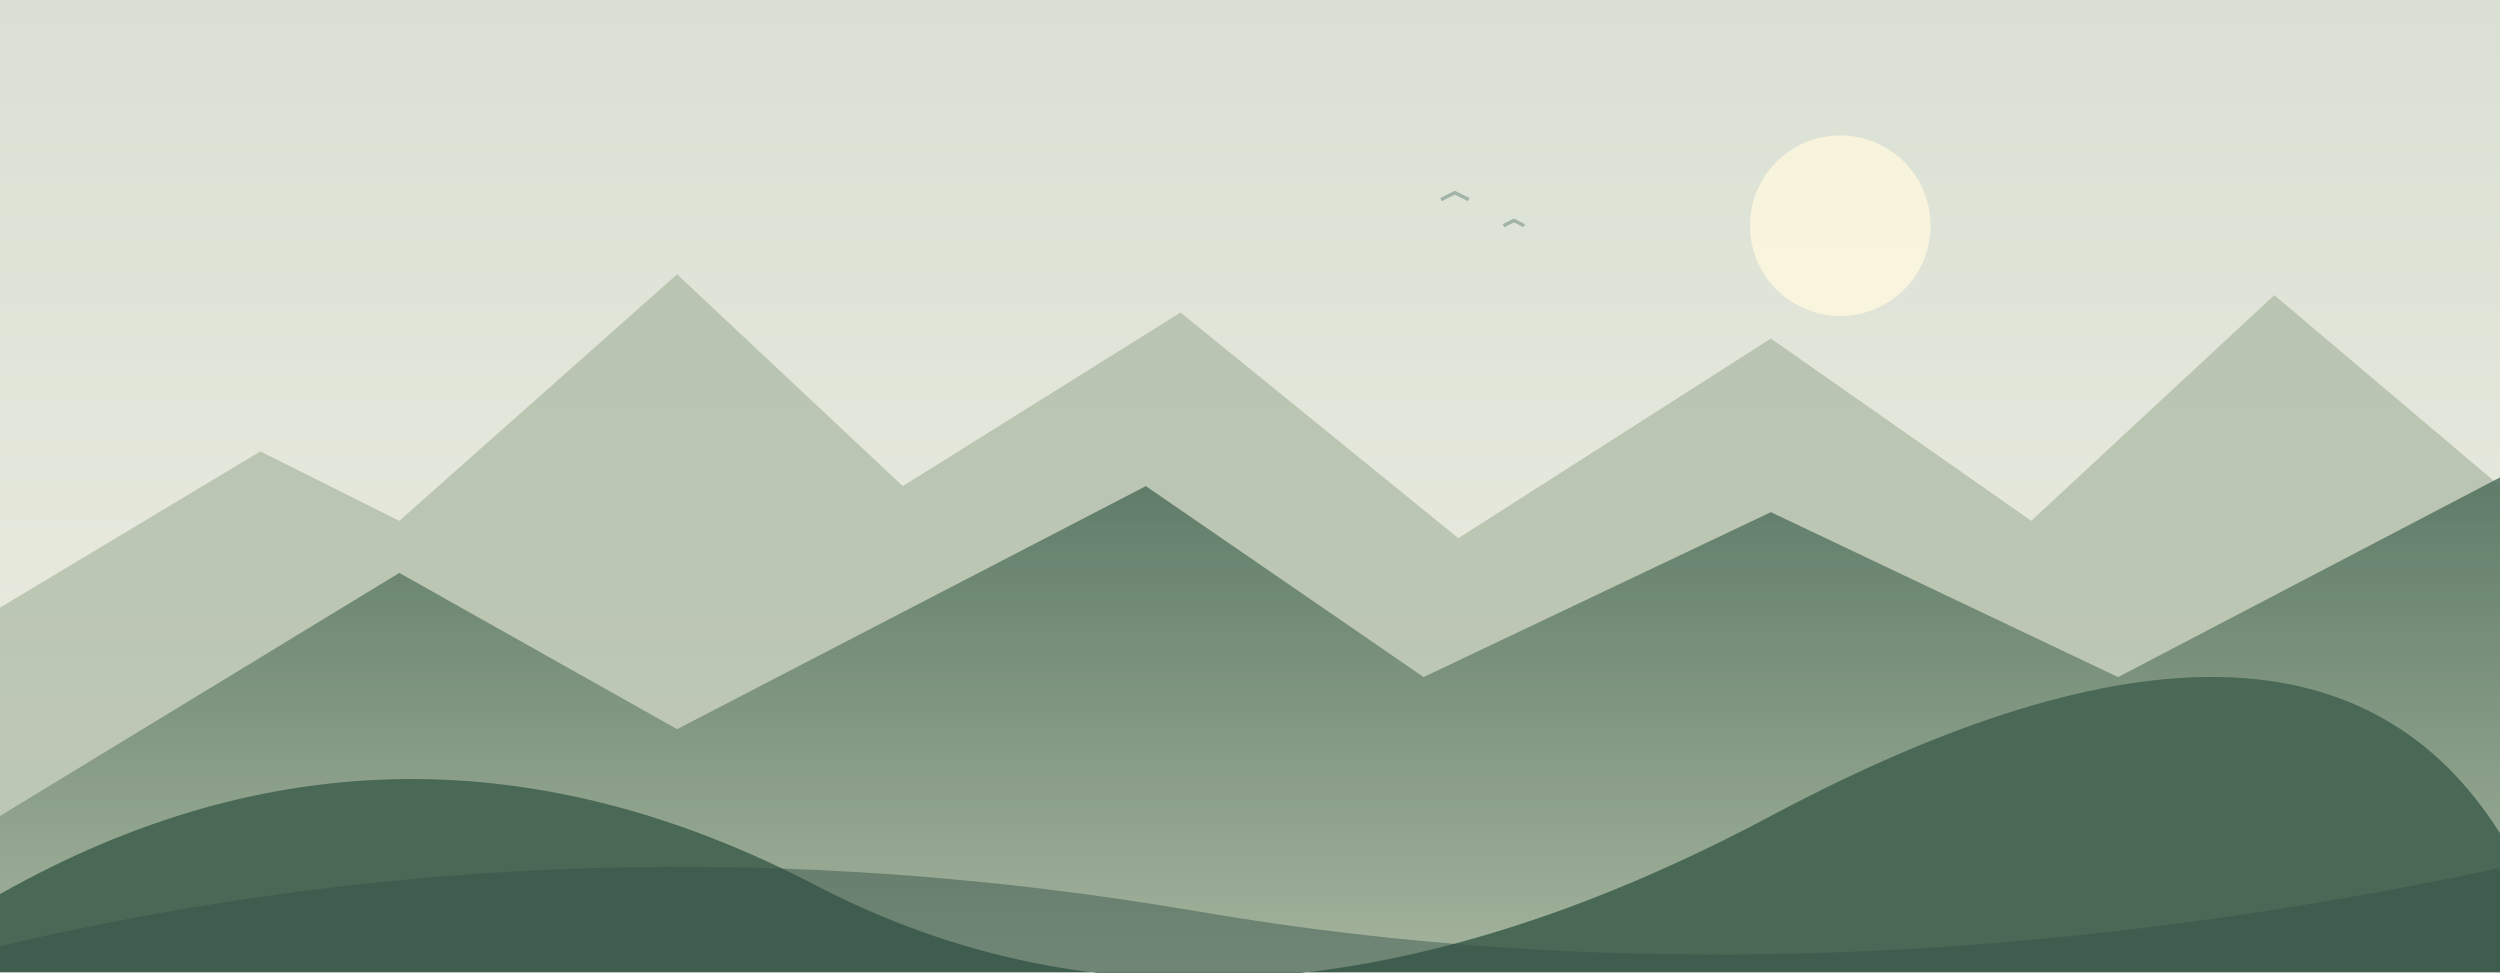
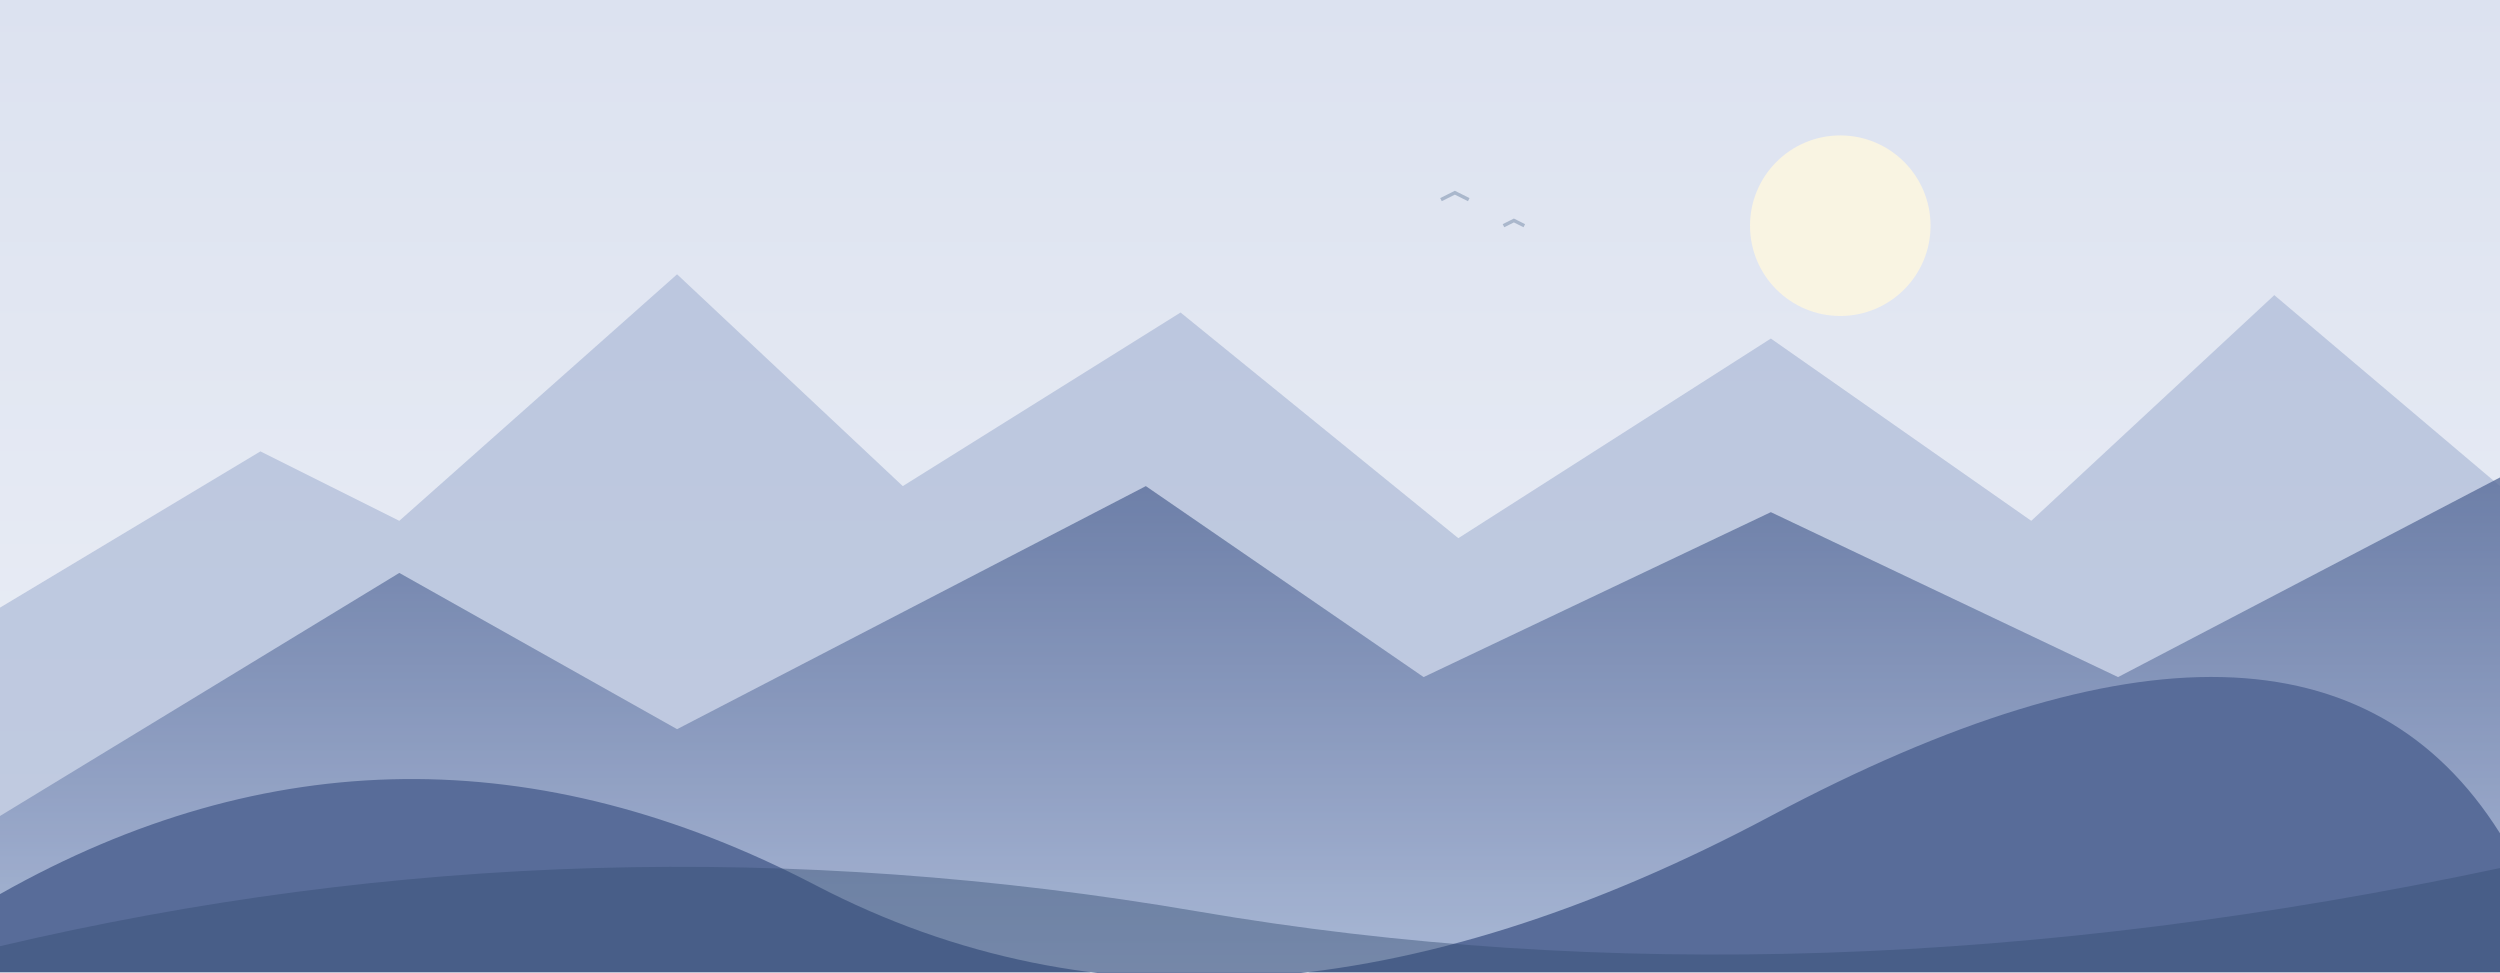
<svg xmlns="http://www.w3.org/2000/svg" viewBox="0 0 1440 560">
  <defs>
    <linearGradient id="s" x2="0" y2="1">
-       <stop stop-color="#d9e0d3" />
-       <stop offset="1" stop-color="#f0eee3" />
+       <stop stop-color="#dce2f0" />
+       <stop offset="1" stop-color="#edf0f6" />
    </linearGradient>
    <linearGradient id="m" x2="0" y2="1">
-       <stop stop-color="#496956" />
-       <stop offset="1" stop-color="#9eaf97" />
+       <stop stop-color="#586c99" />
+       <stop offset="1" stop-color="#a3b2d2" />
    </linearGradient>
  </defs>
  <path fill="url(#s)" d="M0 0h1440v560H0z" />
  <circle cx="1060" cy="130" r="52" fill="#fff7df" opacity=".8" />
-   <path d="M0 350 150 260 230 300 390 158 520 280 680 180 840 310 1020 195 1170 300 1310 170 1440 280V560H0" fill="#9eaf97" opacity=".6" />
+   <path d="M0 350 150 260 230 300 390 158 520 280 680 180 840 310 1020 195 1170 300 1310 170 1440 280V560H0" fill="#a3b2d2" opacity=".6" />
  <path d="M0 470 230 330 390 420 660 280 820 390 1020 295 1220 390 1440 275V560H0" fill="url(#m)" opacity=".8" />
-   <path d="M0 515q230-130 470-5t550-40 420 10v80H0" fill="#496956" />
-   <path d="M0 545q340-80 690-20t750-25v60H0" fill="#304e44" opacity=".45" />
-   <g fill="none" stroke="#658477" stroke-width="2" opacity=".5">
+   <path d="M0 515q230-130 470-5t550-40 420 10v80H0" fill="#586c99" />
+   <path d="M0 545q340-80 690-20t750-25v60H0" fill="#354d73" opacity=".45" />
+   <g fill="none" stroke="#7489a7" stroke-width="2" opacity=".5">
    <path d="m830 115 8-4 8 4m20 15 6-3 6 3" />
  </g>
</svg>
